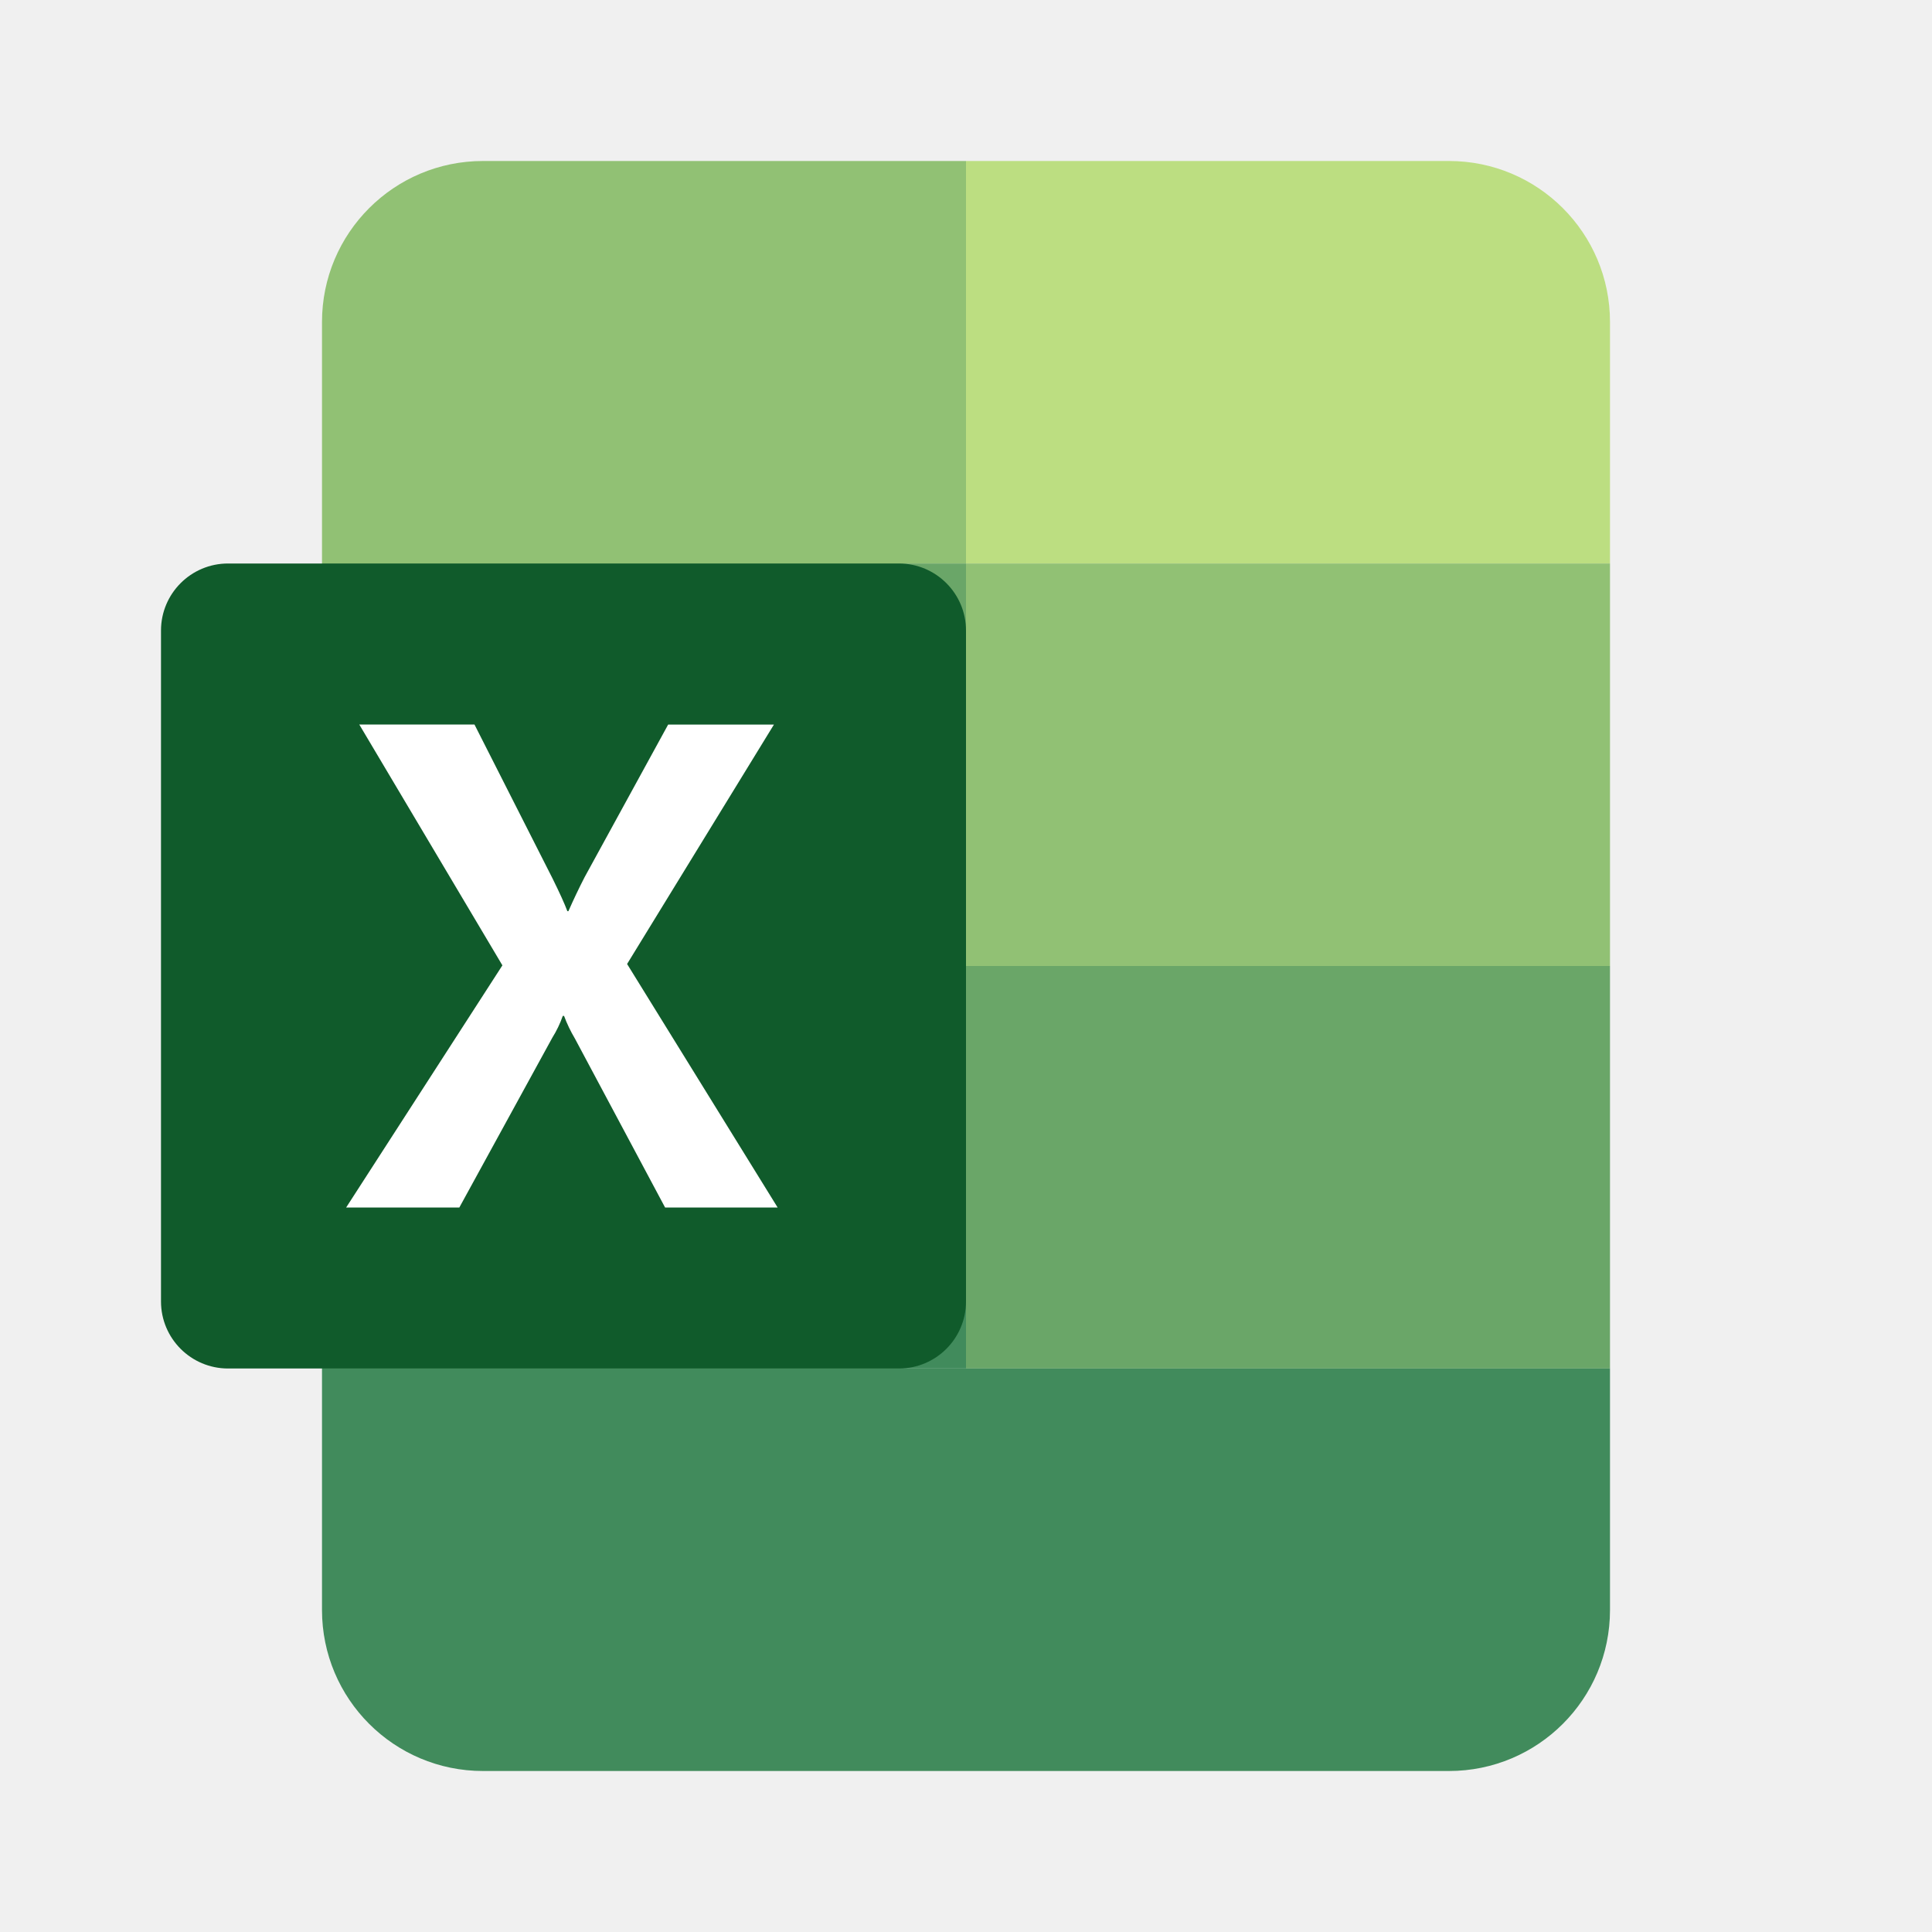
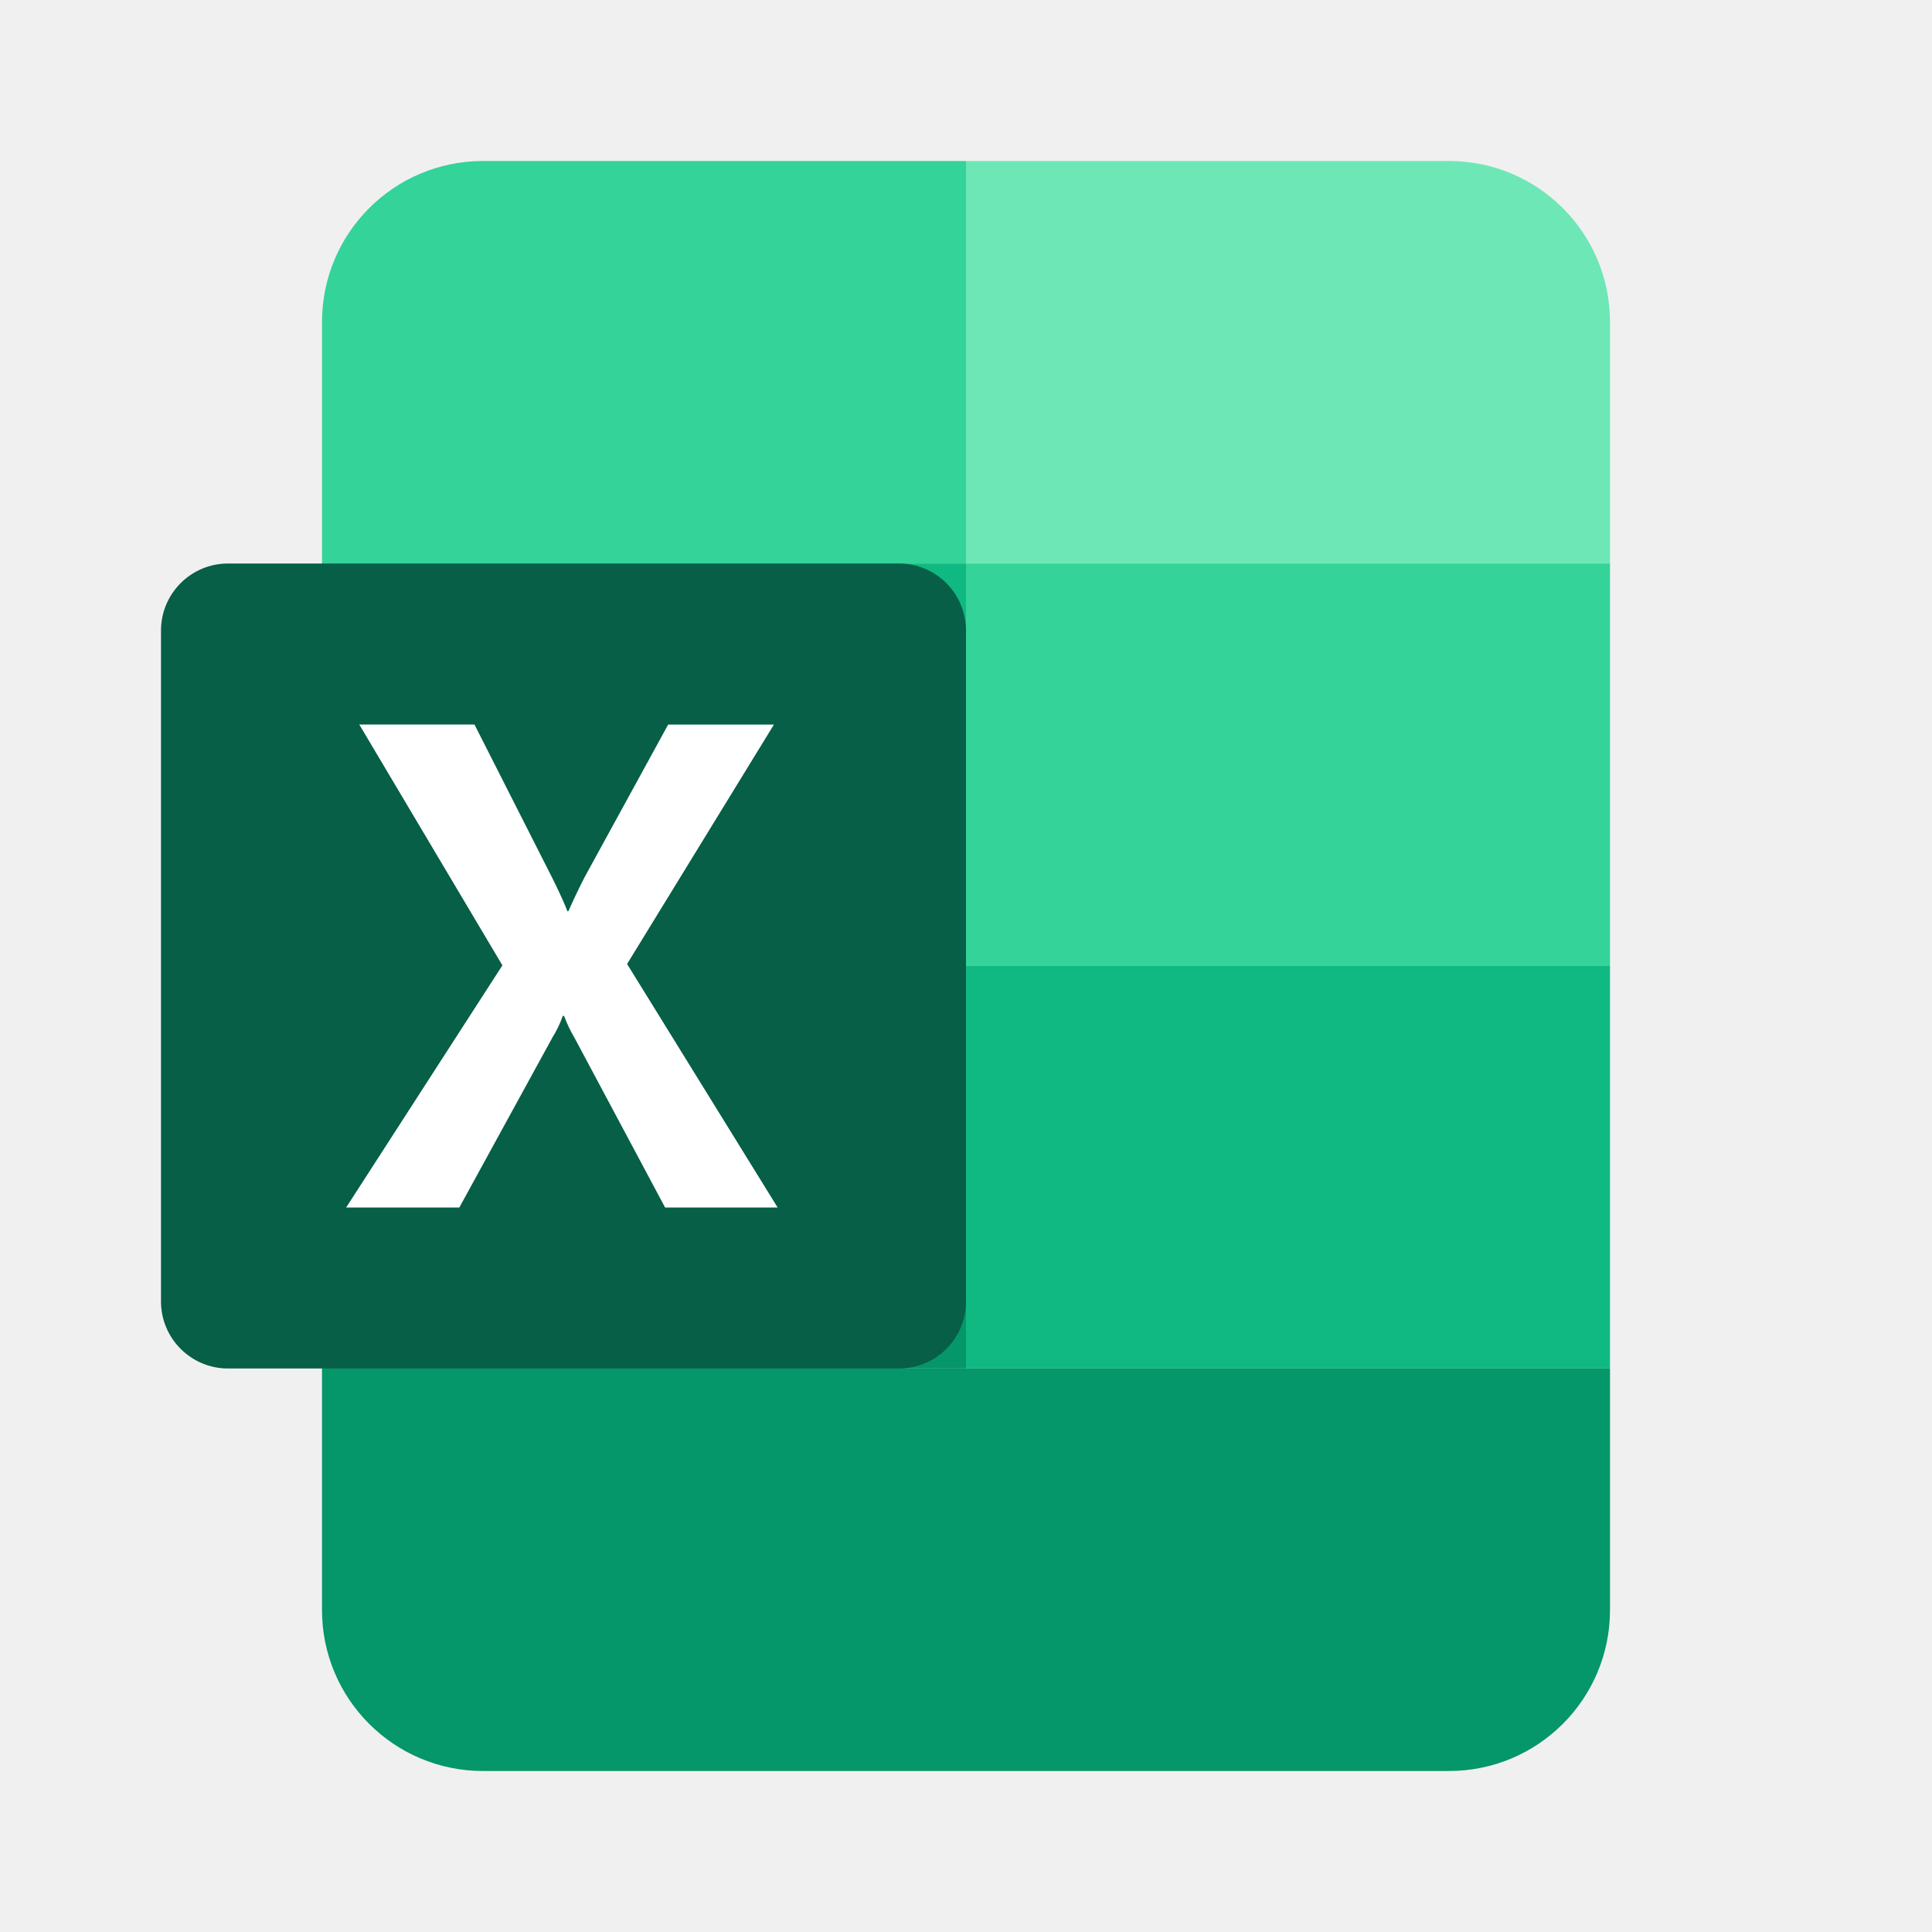
<svg xmlns="http://www.w3.org/2000/svg" width="24" height="24" viewBox="0 0 24 24" fill="none">
-   <path d="M4 4C4 2.895 4.895 2 6 2H12V7H4V4Z" fill="#91C174" />
-   <rect x="4" y="12" width="8" height="5" fill="#418B5C" />
-   <rect x="4" y="7" width="8" height="5" fill="#6AA668" />
-   <path d="M4 17H12V22H6C4.895 22 4 21.105 4 20V17Z" fill="#418B5C" />
-   <path d="M12 2H18C19.105 2 20 2.895 20 4V7H12V2Z" fill="#BCDE81" />
-   <rect x="12" y="12" width="8" height="5" fill="#6AA668" />
-   <rect x="12" y="7" width="8" height="5" fill="#91C174" />
-   <path d="M12 17H20V20C20 21.105 19.105 22 18 22H12V17Z" fill="#418B5C" />
-   <path d="M2.833 7H11.167C11.627 7 12 7.373 12 7.833V16.167C12 16.627 11.627 17 11.167 17H2.833C2.373 17 2 16.627 2 16.167V7.833C2 7.373 2.373 7 2.833 7Z" fill="#105B2B" />
+   <path d="M4 4C4 2.895 4.895 2 6 2H12V7H4V4Z" fill="#34D399" />
+   <rect x="4" y="12" width="8" height="5" fill="#059669" />
+   <rect x="4" y="7" width="8" height="5" fill="#10B981" />
+   <path d="M4 17H12V22H6C4.895 22 4 21.105 4 20V17Z" fill="#059669" />
+   <path d="M12 2H18C19.105 2 20 2.895 20 4V7H12V2Z" fill="#6EE7B7" />
+   <rect x="12" y="12" width="8" height="5" fill="#10B981" />
+   <rect x="12" y="7" width="8" height="5" fill="#34D399" />
+   <path d="M12 17H20V20C20 21.105 19.105 22 18 22H12V17Z" fill="#059669" />
+   <path d="M2.833 7H11.167C11.627 7 12 7.373 12 7.833V16.167C12 16.627 11.627 17 11.167 17H2.833C2.373 17 2 16.627 2 16.167V7.833C2 7.373 2.373 7 2.833 7Z" fill="#065F46" />
  <path d="M4.3 15L6.241 11.992L4.463 9H5.894L6.864 10.913C6.954 11.095 7.015 11.23 7.048 11.319H7.061C7.125 11.174 7.192 11.033 7.262 10.897L8.3 9.001H9.614L7.79 11.975L9.66 15H8.262L7.141 12.9C7.088 12.811 7.043 12.717 7.007 12.62H6.991C6.958 12.715 6.914 12.806 6.861 12.891L5.706 15H4.3Z" fill="white" />
</svg>
